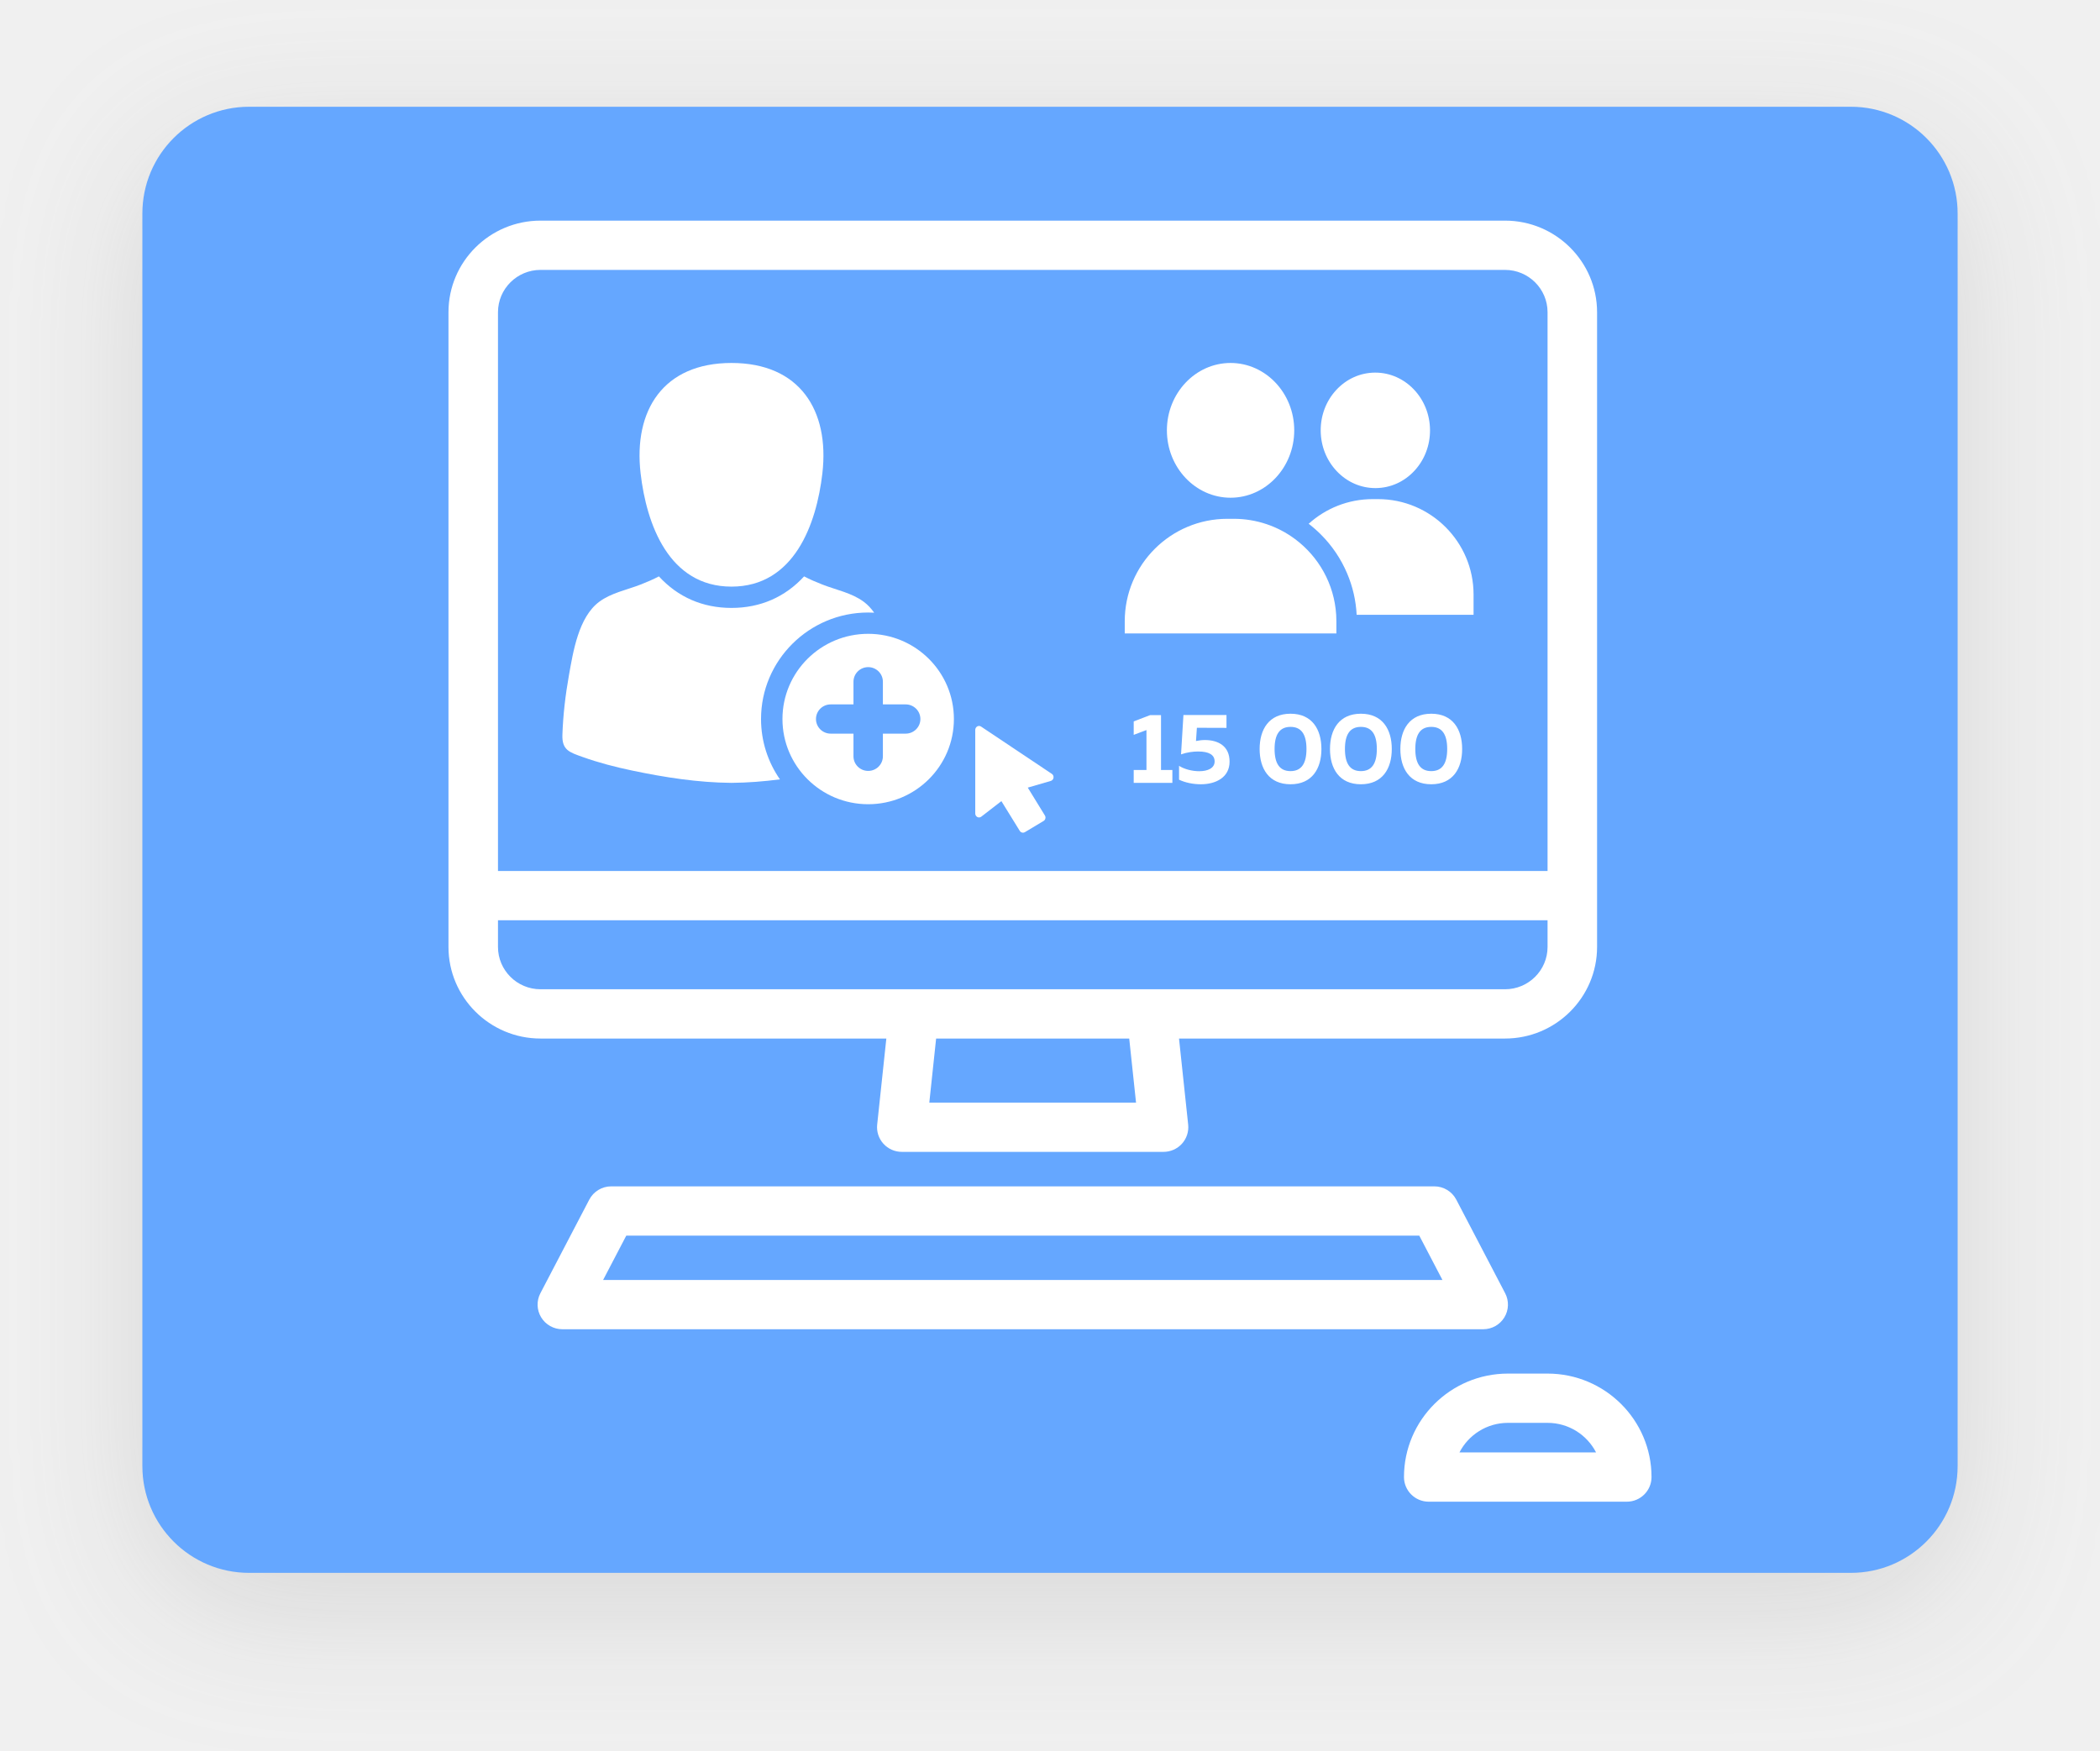
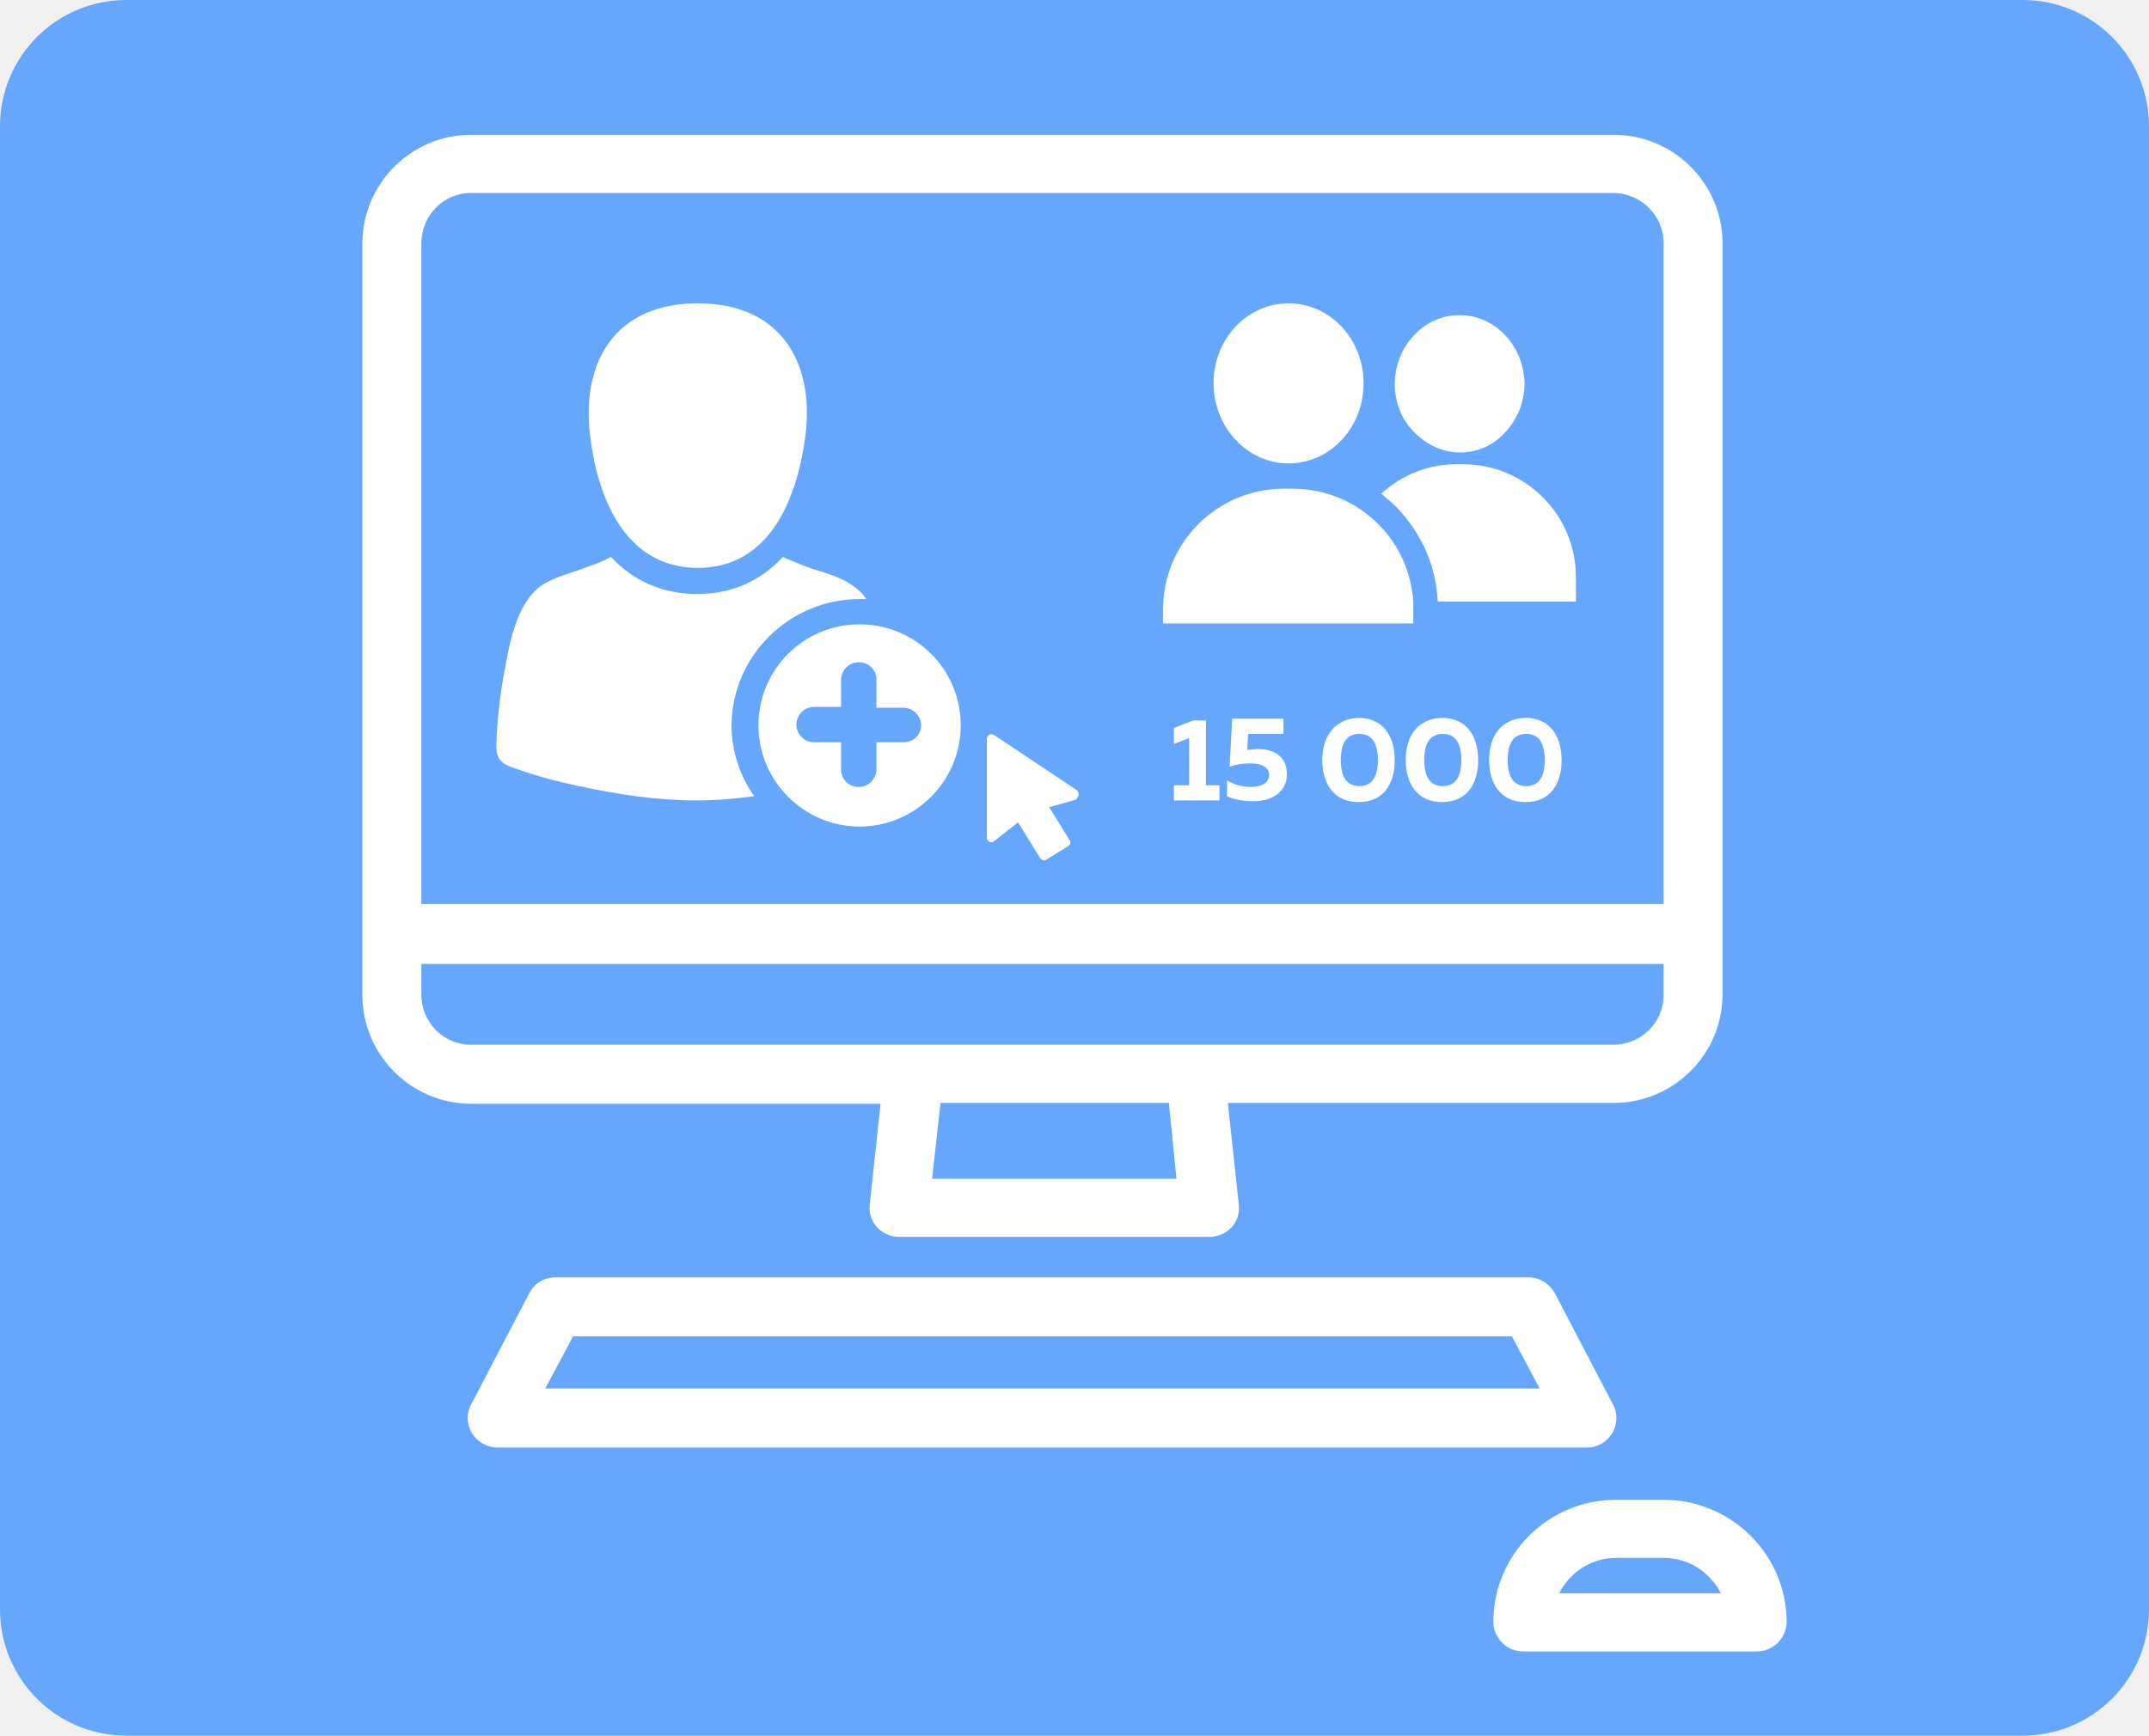
- <svg xmlns="http://www.w3.org/2000/svg" width="295" height="246" viewBox="0 0 295 246" fill="none">
-   <rect width="255" height="206" fill="black" fill-opacity="0" transform="translate(20 15)" />
-   <g filter="url(#filter0_d)">
-     <rect x="20" y="15" width="255" height="206" rx="15" fill="#65A7FF" />
+ <svg xmlns="http://www.w3.org/2000/svg" version="1.1" id="Слой_1" x="0px" y="0px" viewBox="0 0 255 206" style="enable-background:new 0 0 255 206;" xml:space="preserve">
+   <style type="text/css">
+ 	.st0{fill-opacity:0;}
+ 	.st1{fill:#65A7FF;}
+ 	.st2{fill:#FFFFFF;}
+ </style>
+   <rect class="st0" width="255" height="206" />
+   <g>
+     <path class="st1" d="M15,0h225c8.3,0,15,6.7,15,15v176c0,8.3-6.7,15-15,15H15c-8.3,0-15-6.7-15-15V15C0,6.7,6.7,0,15,0z" />
  </g>
-   <rect width="169" height="180" fill="black" fill-opacity="0" transform="translate(63 31)" />
-   <rect width="169" height="180" fill="black" fill-opacity="0" transform="translate(63 31)" />
-   <path d="M124.51 145.923L123.223 158.02C123.119 158.996 123.436 159.97 124.096 160.7C124.756 161.43 125.695 161.846 126.682 161.846H163.451C164.437 161.846 165.377 161.429 166.037 160.7C166.696 159.97 167.013 158.996 166.91 158.02L165.623 145.923H211.423C218.552 145.923 224.351 140.15 224.351 133.054V43.869C224.35 36.773 218.551 31 211.423 31H75.928C68.799 31 63 36.773 63 43.869V133.054C63 140.15 68.799 145.923 75.928 145.923H124.51ZM159.586 154.923H130.546L131.503 145.923H158.628L159.586 154.923ZM75.928 37.923H211.423C214.716 37.923 217.395 40.59 217.395 43.869V122.384H69.955V43.869C69.955 40.59 72.634 37.923 75.928 37.923ZM69.955 133.054V129.308H217.395V133.054C217.395 136.333 214.716 139 211.422 139H75.928C72.634 139 69.955 136.333 69.955 133.054Z" fill="white" />
-   <path d="M211.327 185.104C211.958 184.07 212.001 182.784 211.44 181.711L204.572 168.557C203.973 167.411 202.784 166.692 201.486 166.692H85.865C84.568 166.692 83.378 167.411 82.779 168.557L75.911 181.711C75.351 182.784 75.393 184.07 76.024 185.104C76.655 186.138 77.782 186.769 78.997 186.769H208.355C209.569 186.769 210.697 186.138 211.327 185.104ZM84.723 179.846L87.977 173.615H199.374L202.628 179.846H84.723Z" fill="white" />
-   <path d="M217.395 193H211.831C203.778 193 197.226 199.521 197.226 207.538C197.226 209.45 198.783 211 200.704 211H228.523C230.443 211 232 209.45 232 207.538C232.001 199.522 225.449 193 217.395 193ZM205.019 204.077C206.287 201.613 208.865 199.923 211.831 199.923H217.395C220.362 199.923 222.94 201.613 224.209 204.077H205.019Z" fill="white" />
-   <rect width="49" height="38" fill="black" fill-opacity="0" transform="translate(158 51)" />
-   <rect width="17.888" height="18.934" fill="black" fill-opacity="0" transform="translate(163.921 51)" />
-   <rect width="17.888" height="18.934" fill="black" fill-opacity="0" transform="translate(163.921 51)" />
-   <path d="M172.865 51C167.934 51 163.921 55.247 163.921 60.467C163.921 65.688 167.934 69.934 172.865 69.934C177.797 69.934 181.809 65.688 181.809 60.467C181.809 55.247 177.797 51 172.865 51Z" fill="white" />
-   <rect width="15.356" height="16.225" fill="black" fill-opacity="0" transform="translate(185.527 52.3547)" />
-   <rect width="15.356" height="16.225" fill="black" fill-opacity="0" transform="translate(185.527 52.3547)" />
-   <path d="M193.199 52.355C193.179 52.355 193.158 52.355 193.138 52.355C191.068 52.372 189.135 53.245 187.695 54.812C186.279 56.351 185.51 58.382 185.528 60.531C185.545 62.679 186.348 64.697 187.789 66.213C189.241 67.741 191.164 68.58 193.211 68.58C193.231 68.58 193.252 68.58 193.272 68.58C195.342 68.562 197.275 67.69 198.716 66.123C200.131 64.583 200.901 62.552 200.883 60.404C200.846 55.952 197.405 52.355 193.199 52.355Z" fill="white" />
-   <rect width="23.164" height="16.254" fill="black" fill-opacity="0" transform="translate(183.836 70.1298)" />
-   <rect width="23.164" height="16.254" fill="black" fill-opacity="0" transform="translate(183.836 70.1298)" />
-   <path d="M193.577 70.13H192.834C189.375 70.13 186.219 71.443 183.836 73.594C184.432 74.051 185 74.549 185.538 75.086C187.124 76.67 188.37 78.516 189.241 80.572C190.026 82.424 190.474 84.375 190.578 86.384H207V83.53C207 76.141 200.978 70.13 193.577 70.13Z" fill="white" />
-   <rect width="29.73" height="16.103" fill="black" fill-opacity="0" transform="translate(158 72.8968)" />
-   <rect width="29.73" height="16.103" fill="black" fill-opacity="0" transform="translate(158 72.8968)" />
-   <path d="M187.701 86.384C187.431 82.028 185.219 78.197 181.918 75.741C179.517 73.954 176.539 72.897 173.312 72.897H172.419C164.455 72.897 158 79.341 158 87.292V89H187.73V87.292C187.73 86.987 187.721 86.684 187.701 86.384Z" fill="white" />
-   <path d="M161.569 100.48L159.259 101.362V103.252L161.051 102.58V108.194H159.259V110H164.691V108.194H163.095V100.48H161.569ZM166.244 100.466L165.908 105.996C166.734 105.702 167.616 105.59 168.302 105.59C169.828 105.59 170.626 106.052 170.626 106.99C170.626 107.914 169.702 108.362 168.456 108.362C167.504 108.362 166.398 108.096 165.628 107.606V109.552C166.468 109.958 167.588 110.196 168.694 110.196C170.794 110.196 172.726 109.23 172.726 107.018C172.726 104.834 171.144 103.98 169.24 103.98C168.848 103.98 168.414 104.036 168.008 104.12L168.134 102.258L172.292 102.272V100.466H166.244ZM176.948 105.24C176.948 107.984 178.25 110.196 181.288 110.196C184.326 110.196 185.628 107.984 185.628 105.24C185.628 102.496 184.326 100.284 181.288 100.284C178.25 100.284 176.948 102.496 176.948 105.24ZM183.528 105.24C183.528 107.27 182.828 108.348 181.288 108.348C179.748 108.348 179.048 107.27 179.048 105.24C179.048 103.21 179.748 102.132 181.288 102.132C182.828 102.132 183.528 103.21 183.528 105.24ZM186.832 105.24C186.832 107.984 188.134 110.196 191.172 110.196C194.21 110.196 195.512 107.984 195.512 105.24C195.512 102.496 194.21 100.284 191.172 100.284C188.134 100.284 186.832 102.496 186.832 105.24ZM193.412 105.24C193.412 107.27 192.712 108.348 191.172 108.348C189.632 108.348 188.932 107.27 188.932 105.24C188.932 103.21 189.632 102.132 191.172 102.132C192.712 102.132 193.412 103.21 193.412 105.24ZM196.717 105.24C196.717 107.984 198.019 110.196 201.057 110.196C204.095 110.196 205.397 107.984 205.397 105.24C205.397 102.496 204.095 100.284 201.057 100.284C198.019 100.284 196.717 102.496 196.717 105.24ZM203.297 105.24C203.297 107.27 202.597 108.348 201.057 108.348C199.517 108.348 198.817 107.27 198.817 105.24C198.817 103.21 199.517 102.132 201.057 102.132C202.597 102.132 203.297 103.21 203.297 105.24Z" fill="white" />
-   <rect width="55" height="62" fill="black" fill-opacity="0" transform="translate(79 51)" />
-   <rect width="55" height="62" fill="black" fill-opacity="0" transform="translate(79 51)" />
-   <rect width="55" height="62" fill="black" fill-opacity="0" transform="translate(79 51)" />
-   <path d="M102.757 82.425C111.539 82.425 114.698 73.683 115.525 66.503C116.544 57.657 112.337 51 102.757 51C93.179 51 88.97 57.657 89.989 66.503C90.817 73.683 93.976 82.426 102.757 82.425Z" fill="white" />
-   <path d="M121.959 86.064C122.241 86.064 122.522 86.072 122.801 86.088C122.383 85.495 121.899 84.972 121.333 84.552C119.646 83.3 117.46 82.889 115.529 82.135C114.588 81.767 113.746 81.403 112.956 80.987C110.287 83.896 106.808 85.418 102.756 85.418C98.706 85.418 95.227 83.897 92.559 80.987C91.769 81.403 90.927 81.767 89.986 82.135C88.055 82.889 85.869 83.3 84.182 84.552C81.264 86.718 80.51 91.589 79.917 94.912C79.428 97.655 79.1 100.454 79.004 103.24C78.929 105.398 80.001 105.701 81.817 106.352C84.091 107.168 86.439 107.773 88.802 108.269C93.367 109.228 98.072 109.964 102.757 109.997C105.027 109.981 107.302 109.799 109.563 109.507C107.889 107.096 106.907 104.174 106.907 101.028C106.907 92.777 113.659 86.064 121.959 86.064Z" fill="white" />
-   <path d="M121.959 89.057C115.309 89.057 109.917 94.417 109.917 101.028C109.917 107.64 115.309 113 121.959 113C128.609 113 134 107.64 134 101.028C134 94.417 128.609 89.057 121.959 89.057ZM127.227 103.082H124.025V106.266C124.025 107.4 123.1 108.32 121.959 108.32C120.818 108.32 119.893 107.4 119.893 106.266V103.082H116.691C115.55 103.082 114.625 102.163 114.625 101.028C114.625 99.894 115.55 98.974 116.691 98.974H119.893V95.791C119.893 94.656 120.818 93.737 121.959 93.737C123.1 93.737 124.025 94.656 124.025 95.791V98.974H127.227C128.368 98.974 129.293 99.894 129.293 101.028C129.293 102.163 128.368 103.082 127.227 103.082Z" fill="white" />
-   <rect width="11" height="15" fill="black" fill-opacity="0" transform="translate(137 102)" />
-   <rect width="11" height="15" fill="black" fill-opacity="0" transform="translate(137 102)" />
-   <rect width="11" height="15" fill="black" fill-opacity="0" transform="translate(137 102)" />
-   <path d="M147.995 109.274C148.022 109.063 147.933 108.843 147.756 108.733L137.816 102.089C137.656 101.979 137.443 101.969 137.275 102.07C137.106 102.171 137 102.354 137 102.556V114.305C137 114.516 137.115 114.7 137.293 114.8C137.47 114.892 137.692 114.874 137.851 114.745L140.671 112.564L143.251 116.743C143.349 116.908 143.526 117 143.704 117C143.792 117 143.89 116.973 143.97 116.927L146.603 115.35C146.727 115.277 146.816 115.149 146.851 115.002C146.887 114.855 146.86 114.7 146.781 114.58L144.378 110.667L147.623 109.723C147.818 109.659 147.969 109.485 147.995 109.274Z" fill="white" />
-   <defs>
-     <filter id="filter0_d" x="0" y="3.05176e-05" width="295" height="246" filterUnits="userSpaceOnUse" color-interpolation-filters="sRGB">
-       <feFlood flood-opacity="0" result="BackgroundImageFix" />
-       <feColorMatrix in="SourceAlpha" type="matrix" values="0 0 0 0 0 0 0 0 0 0 0 0 0 0 0 0 0 0 255 0" />
-       <feOffset dy="5" />
-       <feGaussianBlur stdDeviation="10" />
-       <feColorMatrix type="matrix" values="0 0 0 0 0.463 0 0 0 0 0.463 0 0 0 0 0.463 0 0 0 0.2 0" />
-       <feBlend mode="normal" in2="BackgroundImageFix" result="effect1_dropShadow" />
-       <feBlend mode="normal" in="SourceGraphic" in2="effect1_dropShadow" result="shape" />
-     </filter>
-   </defs>
+   <rect x="43" y="16" class="st0" width="169" height="180" />
+   <rect x="43" y="16" class="st0" width="169" height="180" />
+   <path class="st2" d="M104.5,130.9l-1.3,12.1c-0.1,1,0.2,1.9,0.9,2.7c0.7,0.7,1.6,1.1,2.6,1.1h36.8c1,0,1.9-0.4,2.6-1.1  c0.7-0.7,1-1.7,0.9-2.7l-1.3-12.1h45.8c7.1,0,12.9-5.8,12.9-12.9V28.9c0-7.1-5.8-12.9-12.9-12.9H55.9C48.8,16,43,21.8,43,28.9v89.2  c0,7.1,5.8,12.9,12.9,12.9H104.5z M139.6,139.9h-29l1-9h27.1L139.6,139.9z M55.9,22.9h135.5c3.3,0,6,2.7,6,5.9v78.5H50V28.9  C50,25.6,52.6,22.9,55.9,22.9z M50,118.1v-3.7h147.4v3.7c0,3.3-2.7,5.9-6,5.9H55.9C52.6,124,50,121.3,50,118.1z" />
+   <path class="st2" d="M191.3,170.1c0.6-1,0.7-2.3,0.1-3.4l-6.9-13.2c-0.6-1.1-1.8-1.9-3.1-1.9H65.9c-1.3,0-2.5,0.7-3.1,1.9l-6.9,13.2  c-0.6,1.1-0.5,2.4,0.1,3.4s1.8,1.7,3,1.7h129.4C189.6,171.8,190.7,171.1,191.3,170.1z M64.7,164.8l3.3-6.2h111.4l3.3,6.2H64.7z" />
+   <path class="st2" d="M197.4,178h-5.6c-8.1,0-14.6,6.5-14.6,14.5c0,1.9,1.6,3.5,3.5,3.5h27.8c1.9,0,3.5-1.6,3.5-3.5  C212,184.5,205.4,178,197.4,178z M185,189.1c1.3-2.5,3.8-4.2,6.8-4.2h5.6c3,0,5.5,1.7,6.8,4.2H185z" />
+   <rect x="138" y="36" class="st0" width="49" height="38" />
+   <rect x="143.9" y="36" class="st0" width="17.9" height="18.9" />
+   <rect x="143.9" y="36" class="st0" width="17.9" height="18.9" />
+   <path class="st2" d="M152.9,36c-4.9,0-8.9,4.2-8.9,9.5c0,5.2,4,9.5,8.9,9.5c4.9,0,8.9-4.2,8.9-9.5C161.8,40.2,157.8,36,152.9,36z" />
+   <rect x="165.5" y="37.4" class="st0" width="15.4" height="16.2" />
+   <rect x="165.5" y="37.4" class="st0" width="15.4" height="16.2" />
+   <path class="st2" d="M173.2,37.4C173.2,37.4,173.2,37.4,173.2,37.4c-2.1,0-4.1,0.9-5.5,2.5c-1.4,1.5-2.2,3.6-2.2,5.7  c0,2.1,0.8,4.2,2.3,5.7c1.5,1.5,3.4,2.4,5.4,2.4c0,0,0,0,0.1,0c2.1,0,4-0.9,5.4-2.5c1.4-1.5,2.2-3.6,2.2-5.7  C180.8,41,177.4,37.4,173.2,37.4z" />
+   <rect x="163.8" y="55.1" class="st0" width="23.2" height="16.3" />
+   <rect x="163.8" y="55.1" class="st0" width="23.2" height="16.3" />
+   <path class="st2" d="M173.6,55.1h-0.7c-3.5,0-6.6,1.3-9,3.5c0.6,0.5,1.2,1,1.7,1.5c1.6,1.6,2.8,3.4,3.7,5.5c0.8,1.9,1.2,3.8,1.3,5.8  H187v-2.9C187,61.1,181,55.1,173.6,55.1z" />
+   <rect x="138" y="57.9" class="st0" width="29.7" height="16.1" />
+   <rect x="138" y="57.9" class="st0" width="29.7" height="16.1" />
+   <path class="st2" d="M167.7,71.4c-0.3-4.4-2.5-8.2-5.8-10.6c-2.4-1.8-5.4-2.8-8.6-2.8h-0.9c-8,0-14.4,6.4-14.4,14.4V74h29.7v-1.7  C167.7,72,167.7,71.7,167.7,71.4z" />
+   <path class="st2" d="M141.6,85.5l-2.3,0.9v1.9l1.8-0.7v5.6h-1.8V95h5.4v-1.8h-1.6v-7.7H141.6z M146.2,85.5l-0.3,5.5  c0.8-0.3,1.7-0.4,2.4-0.4c1.5,0,2.3,0.5,2.3,1.4c0,0.9-0.9,1.4-2.2,1.4c-1,0-2.1-0.3-2.8-0.8v1.9c0.8,0.4,2,0.6,3.1,0.6  c2.1,0,4-1,4-3.2c0-2.2-1.6-3-3.5-3c-0.4,0-0.8,0.1-1.2,0.1l0.1-1.9l4.2,0v-1.8H146.2z M156.9,90.2c0,2.7,1.3,5,4.3,5  c3,0,4.3-2.2,4.3-5c0-2.7-1.3-5-4.3-5C158.3,85.3,156.9,87.5,156.9,90.2z M163.5,90.2c0,2-0.7,3.1-2.2,3.1c-1.5,0-2.2-1.1-2.2-3.1  s0.7-3.1,2.2-3.1C162.8,87.1,163.5,88.2,163.5,90.2z M166.8,90.2c0,2.7,1.3,5,4.3,5c3,0,4.3-2.2,4.3-5c0-2.7-1.3-5-4.3-5  C168.1,85.3,166.8,87.5,166.8,90.2z M173.4,90.2c0,2-0.7,3.1-2.2,3.1c-1.5,0-2.2-1.1-2.2-3.1s0.7-3.1,2.2-3.1  C172.7,87.1,173.4,88.2,173.4,90.2z M176.7,90.2c0,2.7,1.3,5,4.3,5c3,0,4.3-2.2,4.3-5c0-2.7-1.3-5-4.3-5  C178,85.3,176.7,87.5,176.7,90.2z M183.3,90.2c0,2-0.7,3.1-2.2,3.1c-1.5,0-2.2-1.1-2.2-3.1s0.7-3.1,2.2-3.1  C182.6,87.1,183.3,88.2,183.3,90.2z" />
+   <rect x="59" y="36" class="st0" width="55" height="62" />
+   <rect x="59" y="36" class="st0" width="55" height="62" />
+   <rect x="59" y="36" class="st0" width="55" height="62" />
+   <path class="st2" d="M82.8,67.4c8.8,0,11.9-8.7,12.8-15.9c1-8.8-3.2-15.5-12.8-15.5C73.2,36,69,42.7,70,51.5  C70.8,58.7,74,67.4,82.8,67.4z" />
+   <path class="st2" d="M102,71.1c0.3,0,0.6,0,0.8,0c-0.4-0.6-0.9-1.1-1.5-1.5c-1.7-1.3-3.9-1.7-5.8-2.4c-0.9-0.4-1.8-0.7-2.6-1.1  c-2.7,2.9-6.1,4.4-10.2,4.4c-4,0-7.5-1.5-10.2-4.4c-0.8,0.4-1.6,0.8-2.6,1.1c-1.9,0.8-4.1,1.2-5.8,2.4c-2.9,2.2-3.7,7-4.3,10.4  c-0.5,2.7-0.8,5.5-0.9,8.3c-0.1,2.2,1,2.5,2.8,3.1c2.3,0.8,4.6,1.4,7,1.9c4.6,1,9.3,1.7,14,1.7c2.3,0,4.5-0.2,6.8-0.5  c-1.7-2.4-2.7-5.3-2.7-8.5C86.9,77.8,93.7,71.1,102,71.1z" />
+   <path class="st2" d="M102,74.1c-6.7,0-12,5.4-12,12c0,6.6,5.4,12,12,12c6.6,0,12-5.4,12-12C114,79.4,108.6,74.1,102,74.1z   M107.2,88.1H104v3.2c0,1.1-0.9,2.1-2.1,2.1s-2.1-0.9-2.1-2.1v-3.2h-3.2c-1.1,0-2.1-0.9-2.1-2.1c0-1.1,0.9-2.1,2.1-2.1h3.2v-3.2  c0-1.1,0.9-2.1,2.1-2.1s2.1,0.9,2.1,2.1V84h3.2c1.1,0,2.1,0.9,2.1,2.1C109.3,87.2,108.4,88.1,107.2,88.1z" />
+   <rect x="117" y="87" class="st0" width="11" height="15" />
+   <rect x="117" y="87" class="st0" width="11" height="15" />
+   <rect x="117" y="87" class="st0" width="11" height="15" />
+   <path class="st2" d="M128,94.3c0-0.2-0.1-0.4-0.2-0.5l-9.9-6.6c-0.2-0.1-0.4-0.1-0.5,0c-0.2,0.1-0.3,0.3-0.3,0.5v11.7  c0,0.2,0.1,0.4,0.3,0.5c0.2,0.1,0.4,0.1,0.6-0.1l2.8-2.2l2.6,4.2c0.1,0.2,0.3,0.3,0.5,0.3c0.1,0,0.2,0,0.3-0.1l2.6-1.6  c0.1-0.1,0.2-0.2,0.2-0.3c0-0.1,0-0.3-0.1-0.4l-2.4-3.9l3.2-0.9C127.8,94.7,128,94.5,128,94.3z" />
</svg>
